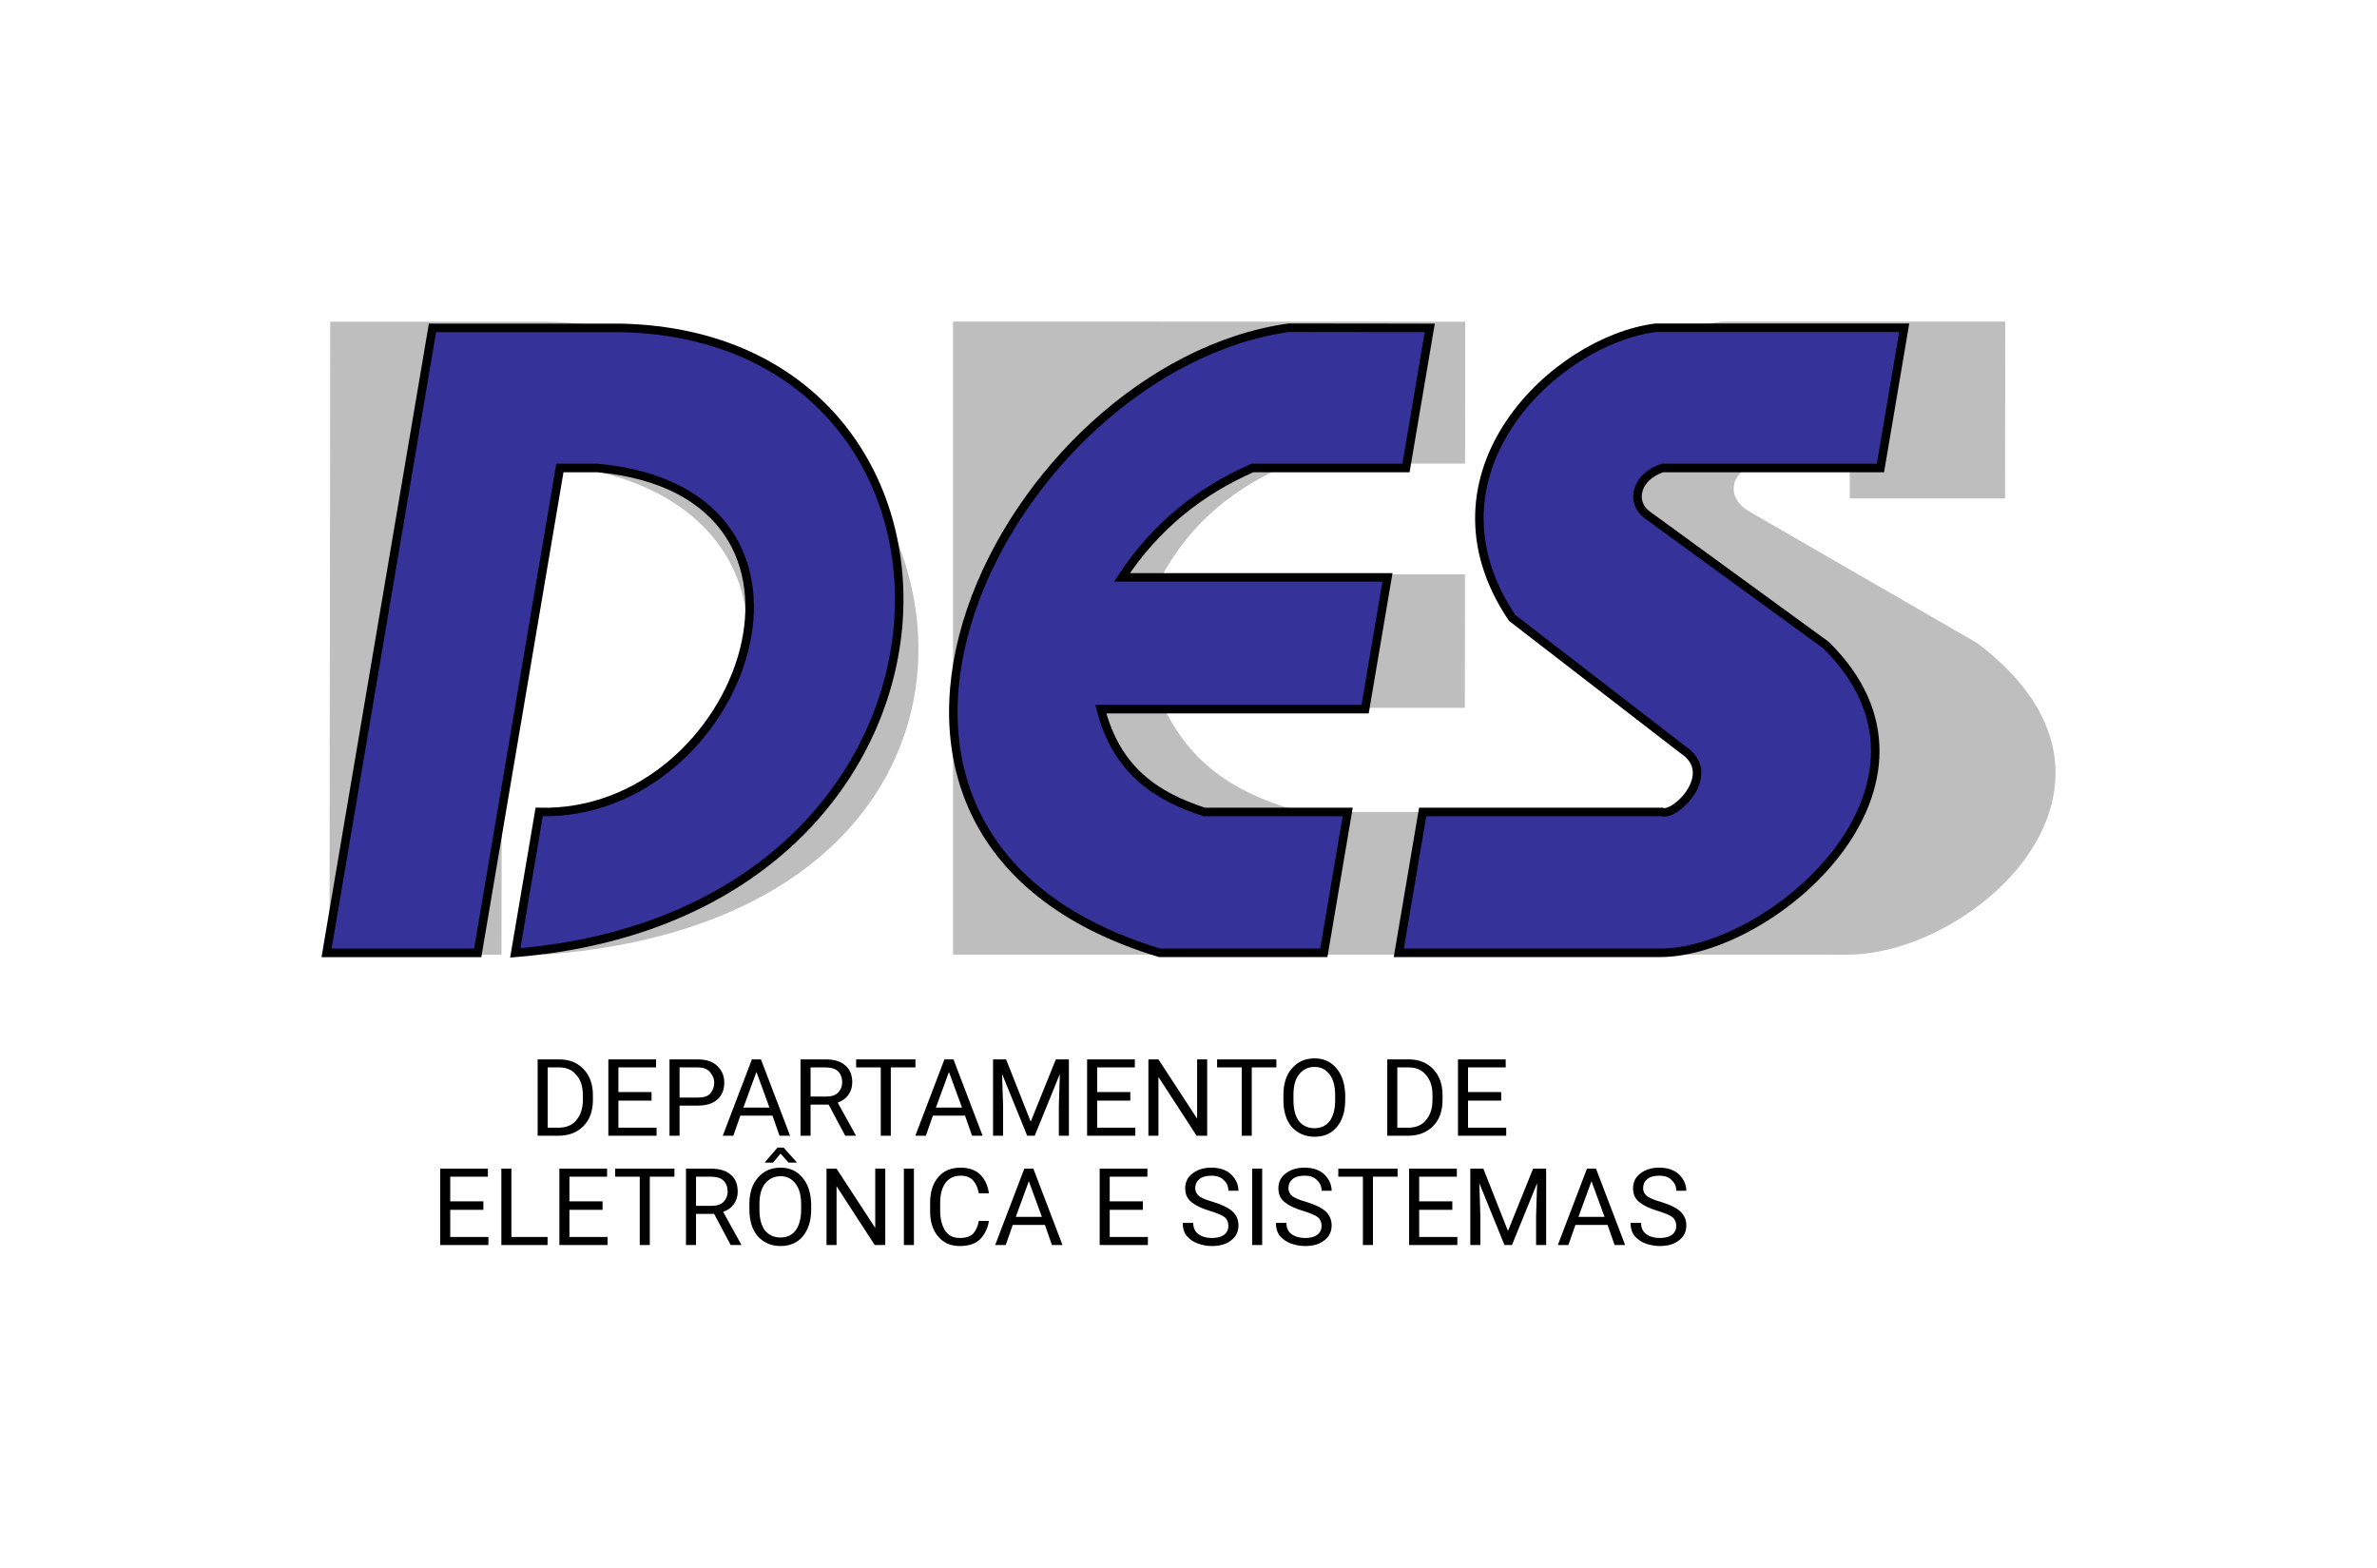
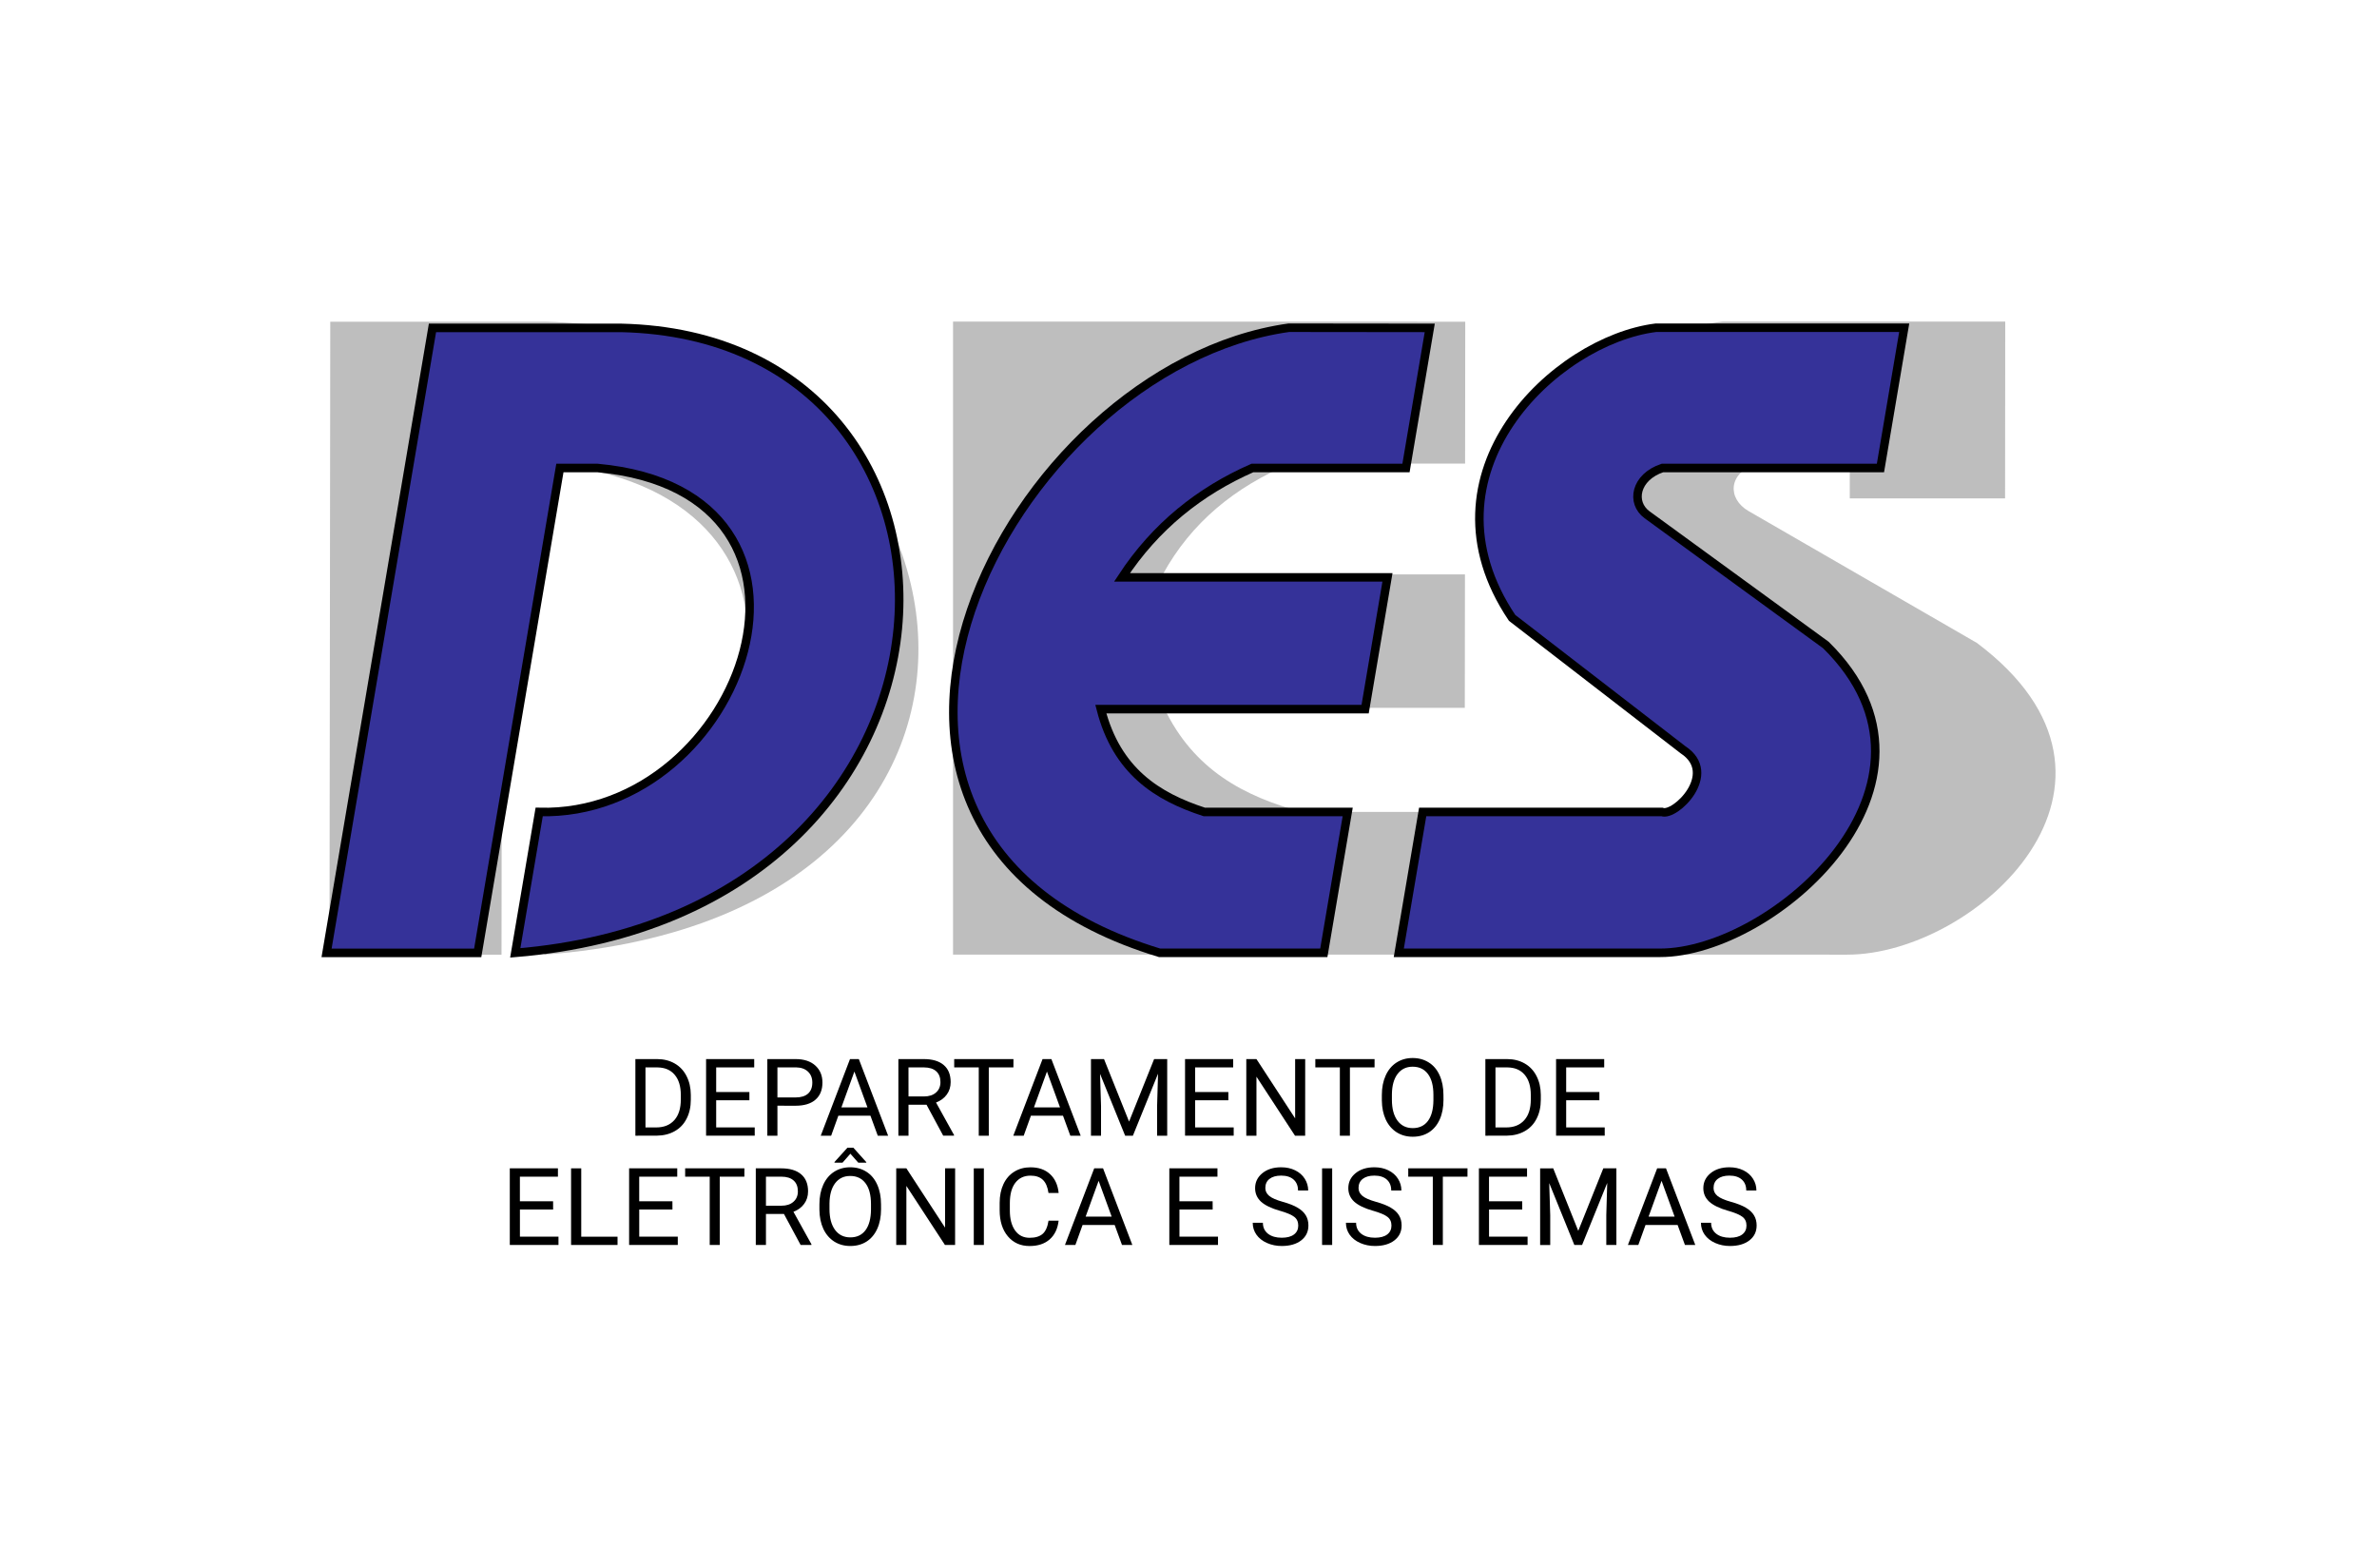
<svg xmlns="http://www.w3.org/2000/svg" width="7.393cm" height="4.875cm" viewBox="0 0 73.931 48.75" version="1.1" id="svg8">
  <defs id="defs2" />
  <g id="layer1" transform="translate(-49.73094,20.2121)">
    <g id="g3048" transform="translate(24.37309,9.736308)">
      <path id="path3154" d="m 35.606,-0.259 h 5.35 l 0.019,-15.272 h 1.33 c 9.435,0.759 7.293,11.005 -0.013,10.834 l -0.005,4.438 C 59.326,-1.523 56.193,-19.665 42.31,-19.944 h -1.33 -5.35 z" style="fill:#bebebe;fill-opacity:1;stroke:none;stroke-width:0.284px;stroke-linecap:butt;stroke-linejoin:miter;stroke-opacity:1" />
      <path id="path3156" d="m 70.931,-19.944 -0.005,4.413 h -5.437 c -1.718,0.726 -3.08,1.831 -3.964,3.445 h 9.397 l -0.005,4.151 h -9.354 c 0.935,1.953 2.515,2.755 4.272,3.238 h 5.078 l -0.005,4.437 H 55 V -19.948 Z" style="fill:#bebebe;fill-opacity:1;stroke:none;stroke-width:0.284px;stroke-linecap:butt;stroke-linejoin:miter;stroke-opacity:1" />
      <path id="path3158" d="m 73.56,-0.26 0.005,-4.437 h 8.467 c 0.491,0.164 1.81,-1.204 0.38,-1.956 l -6.839,-4.157 c -4.292,-4.544 -0.14,-8.742 3.364,-9.138 H 87.726 l -0.005,5.499 h -4.83 l -8e-6,-1.081 h -2.887 c -0.91,0.287 -0.922,1.094 -0.262,1.475 l 7.102,4.101 c 5.808,4.358 -0.032,9.695 -4.033,9.695 z" style="fill:#bebebe;fill-opacity:1;stroke:none;stroke-width:0.284px;stroke-linecap:butt;stroke-linejoin:miter;stroke-opacity:1" />
    </g>
    <flowRoot xml:space="preserve" id="flowRoot119" style="font-style:normal;font-variant:normal;font-weight:normal;font-stretch:normal;font-size:133.333px;line-height:125%;font-family:Gentium;-inkscape-font-specification:Gentium;font-variant-ligatures:normal;font-variant-position:normal;font-variant-caps:normal;font-variant-numeric:normal;font-variant-alternates:normal;font-feature-settings:normal;text-indent:0;text-align:start;text-decoration:none;text-decoration-line:none;text-decoration-style:solid;text-decoration-color:#000000;letter-spacing:0px;word-spacing:0px;text-transform:none;writing-mode:lr-tb;direction:ltr;text-orientation:mixed;dominant-baseline:auto;baseline-shift:baseline;text-anchor:start;white-space:normal;shape-padding:0;opacity:1;vector-effect:none;fill:#000000;fill-opacity:1;stroke:none;stroke-width:1px;stroke-linecap:butt;stroke-linejoin:miter;stroke-miterlimit:4;stroke-dasharray:none;stroke-dashoffset:0;stroke-opacity:1" transform="matrix(0.2215907,0,0,0.2215907,32.95012,-905.1932)">
      <flowRegion id="flowRegion121">
        <rect id="rect123" width="3137.008" height="409.411" x="132.283" y="132.284" />
      </flowRegion>
      <flowPara style="font-style:normal;font-variant:normal;font-weight:normal;font-stretch:normal;font-family:'Times New Roman';-inkscape-font-specification:'Times New Roman, ';text-align:center;text-anchor:middle" id="flowPara135" />
    </flowRoot>
    <path style="fill:#353299;fill-opacity:1;stroke:#000000;stroke-width:0.265px;stroke-linecap:butt;stroke-linejoin:miter;stroke-opacity:1" d="m 59.888,9.422 h 4.701 l 2.556,-15.08 h 1.169 c 8.164,0.75 4.578,10.866 -1.813,10.698 L 65.757,9.422 C 80.94,8.174 81.204,-9.74 69.052,-10.015 h -1.169 -4.701 z" id="path1133" />
    <path style="fill:#353299;fill-opacity:1;stroke:#000000;stroke-width:0.265px;stroke-linecap:butt;stroke-linejoin:miter;stroke-opacity:1" d="m 94.2,-10.015 -0.739,4.357 h -4.777 c -1.63,0.717 -3.01,1.808 -4.056,3.402 h 8.257 L 92.19,1.842 h -8.22 c 0.497,1.928 1.752,2.72 3.216,3.197 h 4.462 l -0.743,4.381 h -5.108 C 73.56,5.714 81.06,-8.796 89.817,-10.02 Z" id="path1141" />
    <path style="fill:#353299;fill-opacity:1;stroke:#000000;stroke-width:0.265px;stroke-linecap:butt;stroke-linejoin:miter;stroke-opacity:1" d="m 93.237,9.42 0.743,-4.381 h 7.44 c 0.404,0.162 1.791,-1.189 0.659,-1.932 L 96.761,-0.997 C 93.745,-5.484 98.091,-9.629 101.235,-10.02 h 7.722 l -0.739,4.362 h -6.781 c -0.847,0.284 -0.992,1.08 -0.476,1.456 l 5.559,4.049 c 4.379,4.303 -1.64,9.573 -5.156,9.573 z" id="path1143" />
-     <text xml:space="preserve" style="font-style:normal;font-variant:normal;font-weight:normal;font-stretch:normal;font-size:3.351px;line-height:100%;font-family:Gentium;-inkscape-font-specification:Gentium;font-variant-ligatures:normal;font-variant-position:normal;font-variant-caps:normal;font-variant-numeric:normal;font-variant-alternates:normal;font-feature-settings:normal;text-indent:0;text-align:start;text-decoration:none;text-decoration-line:none;text-decoration-style:solid;text-decoration-color:#000000;letter-spacing:0px;word-spacing:0px;text-transform:none;writing-mode:lr-tb;direction:ltr;text-orientation:mixed;dominant-baseline:auto;baseline-shift:baseline;text-anchor:start;white-space:normal;shape-padding:0;opacity:1;vector-effect:none;fill:#000000;fill-opacity:1;stroke:none;stroke-width:0.18px;stroke-linecap:butt;stroke-linejoin:miter;stroke-miterlimit:4;stroke-dasharray:none;stroke-dashoffset:0;stroke-opacity:1" x="84.487" y="15.108" id="text3134">
-       <tspan x="84.487" y="15.108" style="font-style:normal;font-variant:normal;font-weight:normal;font-stretch:normal;font-family:Roboto;-inkscape-font-specification:Roboto;text-align:center;text-anchor:middle;stroke:none;stroke-width:0.18px" id="tspan3140">DEPARTAMENTO DE</tspan>
-       <tspan x="84.487" y="18.506" style="font-style:normal;font-variant:normal;font-weight:normal;font-stretch:normal;font-family:Roboto;-inkscape-font-specification:Roboto;text-align:center;text-anchor:middle;stroke:none;stroke-width:0.18px" id="tspan3144"> ELETRÔNICA E SISTEMAS</tspan>
-     </text>
+     <g aria-label="DEPARTAMENTO DE  ELETRÔNICA E SISTEMAS" style="font-style:normal;font-variant:normal;font-weight:normal;font-stretch:normal;font-size:3.351px;line-height:100%;font-family:Gentium;-inkscape-font-specification:Gentium;font-variant-ligatures:normal;font-variant-position:normal;font-variant-caps:normal;font-variant-numeric:normal;font-variant-alternates:normal;font-feature-settings:normal;text-indent:0;text-align:start;text-decoration:none;text-decoration-line:none;text-decoration-style:solid;text-decoration-color:#000000;letter-spacing:0px;word-spacing:0px;text-transform:none;writing-mode:lr-tb;direction:ltr;text-orientation:mixed;dominant-baseline:auto;baseline-shift:baseline;text-anchor:start;white-space:normal;shape-padding:0;opacity:1;vector-effect:none;fill:#000000;fill-opacity:1;stroke:none;stroke-width:0.18px;stroke-linecap:butt;stroke-linejoin:miter;stroke-miterlimit:4;stroke-dasharray:none;stroke-dashoffset:0;stroke-opacity:1" id="text3134">
+       <path d="M 69.493,15.108 V 12.725 h 0.673 q 0.311,0 0.55,0.137 0.239,0.137 0.368,0.391 0.131,0.254 0.133,0.583 v 0.152 q 0,0.337 -0.131,0.591 -0.129,0.254 -0.371,0.389 -0.241,0.136 -0.561,0.139 z m 0.314,-2.124 v 1.867 h 0.331 q 0.363,0 0.565,-0.226 0.203,-0.226 0.203,-0.643 v -0.139 q 0,-0.406 -0.191,-0.63 -0.19,-0.226 -0.54,-0.229 z" style="font-style:normal;font-variant:normal;font-weight:normal;font-stretch:normal;font-family:Roboto;-inkscape-font-specification:Roboto;text-align:center;text-anchor:middle;stroke:none;stroke-width:0.18px" id="path843" />
+       <path d="m 73.039,14.006 h -1.033 v 0.844 h 1.199 v 0.257 H 71.692 V 12.725 h 1.497 v 0.259 h -1.183 v 0.766 h 1.033 z" style="font-style:normal;font-variant:normal;font-weight:normal;font-stretch:normal;font-family:Roboto;-inkscape-font-specification:Roboto;text-align:center;text-anchor:middle;stroke:none;stroke-width:0.18px" id="path845" />
+       <path d="m 73.911,14.175 v 0.933 H 73.597 V 12.725 h 0.879 q 0.391,0 0.612,0.2 0.223,0.2 0.223,0.529 0,0.347 -0.218,0.535 -0.216,0.187 -0.62,0.187 z m 0,-0.257 h 0.565 q 0.252,0 0.386,-0.118 0.134,-0.119 0.134,-0.344 0,-0.213 -0.134,-0.34 -0.134,-0.128 -0.368,-0.133 h -0.583 z" style="font-style:normal;font-variant:normal;font-weight:normal;font-stretch:normal;font-family:Roboto;-inkscape-font-specification:Roboto;text-align:center;text-anchor:middle;stroke:none;stroke-width:0.18px" id="path847" />
+       <path d="m 76.804,14.486 h -0.998 l -0.224,0.622 h -0.324 l 0.91,-2.383 h 0.275 l 0.911,2.383 h -0.322 z m -0.903,-0.259 h 0.81 l -0.406,-1.114 z" style="font-style:normal;font-variant:normal;font-weight:normal;font-stretch:normal;font-family:Roboto;-inkscape-font-specification:Roboto;text-align:center;text-anchor:middle;stroke:none;stroke-width:0.18px" id="path849" />
+       <path d="m 78.548,14.144 h -0.56 v 0.964 H 77.673 V 12.725 h 0.789 q 0.403,0 0.619,0.183 0.218,0.183 0.218,0.533 0,0.223 -0.121,0.388 -0.119,0.165 -0.334,0.247 l 0.56,1.011 v 0.02 h -0.337 z m -0.56,-0.257 h 0.483 q 0.234,0 0.371,-0.121 0.139,-0.121 0.139,-0.324 0,-0.221 -0.133,-0.339 -0.131,-0.118 -0.38,-0.119 h -0.481 z" style="font-style:normal;font-variant:normal;font-weight:normal;font-stretch:normal;font-family:Roboto;-inkscape-font-specification:Roboto;text-align:center;text-anchor:middle;stroke:none;stroke-width:0.18px" id="path851" />
+       <path d="m 81.251,12.984 h -0.766 v 2.124 H 80.173 v -2.124 H 79.409 V 12.725 h 1.843 z" style="font-style:normal;font-variant:normal;font-weight:normal;font-stretch:normal;font-family:Roboto;-inkscape-font-specification:Roboto;text-align:center;text-anchor:middle;stroke:none;stroke-width:0.18px" id="path853" />
+       <path d="m 82.793,14.486 h -0.998 l -0.224,0.622 H 81.247 l 0.91,-2.383 h 0.275 l 0.911,2.383 h -0.322 z m -0.903,-0.259 h 0.81 l -0.406,-1.114 z" style="font-style:normal;font-variant:normal;font-weight:normal;font-stretch:normal;font-family:Roboto;-inkscape-font-specification:Roboto;text-align:center;text-anchor:middle;stroke:none;stroke-width:0.18px" id="path855" />
+       <path d="m 84.069,12.725 0.779,1.944 0.779,-1.944 h 0.407 v 2.383 h -0.314 V 14.18 l 0.029,-1.001 -0.782,1.929 h -0.241 l -0.781,-1.924 0.031,0.997 v 0.928 H 83.663 V 12.725 Z" style="font-style:normal;font-variant:normal;font-weight:normal;font-stretch:normal;font-family:Roboto;-inkscape-font-specification:Roboto;text-align:center;text-anchor:middle;stroke:none;stroke-width:0.18px" id="path857" />
+       <path d="m 87.936,14.006 h -1.033 v 0.844 h 1.199 v 0.257 H 86.589 V 12.725 h 1.497 v 0.259 h -1.183 v 0.766 h 1.033 z" style="font-style:normal;font-variant:normal;font-weight:normal;font-stretch:normal;font-family:Roboto;-inkscape-font-specification:Roboto;text-align:center;text-anchor:middle;stroke:none;stroke-width:0.18px" id="path859" />
+       <path d="m 90.325,15.108 h -0.316 l -1.199,-1.836 v 1.836 H 88.494 V 12.725 h 0.316 l 1.203,1.844 V 12.725 h 0.313 z" style="font-style:normal;font-variant:normal;font-weight:normal;font-stretch:normal;font-family:Roboto;-inkscape-font-specification:Roboto;text-align:center;text-anchor:middle;stroke:none;stroke-width:0.18px" id="path861" />
+       <path d="m 92.483,12.984 h -0.766 v 2.124 h -0.313 v -2.124 H 90.641 V 12.725 h 1.843 z" style="font-style:normal;font-variant:normal;font-weight:normal;font-stretch:normal;font-family:Roboto;-inkscape-font-specification:Roboto;text-align:center;text-anchor:middle;stroke:none;stroke-width:0.18px" id="path863" />
+       <path d="m 94.627,13.993 q 0,0.35 -0.118,0.612 -0.118,0.26 -0.334,0.398 -0.216,0.137 -0.504,0.137 -0.281,0 -0.499,-0.137 -0.218,-0.139 -0.339,-0.394 -0.119,-0.257 -0.123,-0.594 v -0.172 q 0,-0.344 0.119,-0.607 0.119,-0.263 0.337,-0.403 0.219,-0.141 0.501,-0.141 0.286,0 0.504,0.139 0.219,0.137 0.337,0.401 0.118,0.262 0.118,0.61 z m -0.313,-0.154 q 0,-0.424 -0.17,-0.65 -0.17,-0.227 -0.476,-0.227 -0.298,0 -0.47,0.227 -0.17,0.226 -0.175,0.628 v 0.175 q 0,0.411 0.172,0.646 0.173,0.234 0.476,0.234 0.304,0 0.471,-0.221 0.167,-0.223 0.172,-0.637 z" style="font-style:normal;font-variant:normal;font-weight:normal;font-stretch:normal;font-family:Roboto;-inkscape-font-specification:Roboto;text-align:center;text-anchor:middle;stroke:none;stroke-width:0.18px" id="path865" />
+       <path d="M 95.93,15.108 V 12.725 h 0.673 q 0.311,0 0.55,0.137 0.239,0.137 0.368,0.391 0.131,0.254 0.133,0.583 v 0.152 q 0,0.337 -0.131,0.591 -0.129,0.254 -0.371,0.389 -0.241,0.136 -0.561,0.139 z m 0.314,-2.124 v 1.867 h 0.331 q 0.363,0 0.565,-0.226 0.203,-0.226 0.203,-0.643 v -0.139 q 0,-0.406 -0.191,-0.63 -0.19,-0.226 -0.54,-0.229 z" style="font-style:normal;font-variant:normal;font-weight:normal;font-stretch:normal;font-family:Roboto;-inkscape-font-specification:Roboto;text-align:center;text-anchor:middle;stroke:none;stroke-width:0.18px" id="path867" />
+       <path d="m 99.476,14.006 h -1.033 v 0.844 h 1.199 v 0.257 H 98.129 V 12.725 h 1.497 v 0.259 h -1.183 v 0.766 h 1.033 z" style="font-style:normal;font-variant:normal;font-weight:normal;font-stretch:normal;font-family:Roboto;-inkscape-font-specification:Roboto;text-align:center;text-anchor:middle;stroke:none;stroke-width:0.18px" id="path869" />
+       <path d="m 66.935,17.404 h -1.033 v 0.844 h 1.199 v 0.257 h -1.514 v -2.383 h 1.497 V 16.382 h -1.183 v 0.766 h 1.033 z" style="font-style:normal;font-variant:normal;font-weight:normal;font-stretch:normal;font-family:Roboto;-inkscape-font-specification:Roboto;text-align:center;text-anchor:middle;stroke:none;stroke-width:0.18px" id="path871" />
+       <path d="m 67.809,18.249 h 1.129 V 18.506 H 67.493 v -2.383 h 0.316 z" style="font-style:normal;font-variant:normal;font-weight:normal;font-stretch:normal;font-family:Roboto;-inkscape-font-specification:Roboto;text-align:center;text-anchor:middle;stroke:none;stroke-width:0.18px" id="path873" />
+       <path d="m 70.646,17.404 h -1.033 v 0.844 h 1.199 v 0.257 h -1.514 v -2.383 h 1.497 V 16.382 h -1.183 v 0.766 h 1.033 z" style="font-style:normal;font-variant:normal;font-weight:normal;font-stretch:normal;font-family:Roboto;-inkscape-font-specification:Roboto;text-align:center;text-anchor:middle;stroke:none;stroke-width:0.18px" id="path875" />
+       <path d="m 72.883,16.382 h -0.766 v 2.124 H 71.805 V 16.382 h -0.764 v -0.259 h 1.843 z" style="font-style:normal;font-variant:normal;font-weight:normal;font-stretch:normal;font-family:Roboto;-inkscape-font-specification:Roboto;text-align:center;text-anchor:middle;stroke:none;stroke-width:0.18px" id="path877" />
+       <path d="m 74.114,17.542 h -0.56 v 0.964 h -0.316 v -2.383 h 0.789 q 0.403,0 0.619,0.183 0.218,0.183 0.218,0.533 0,0.223 -0.121,0.388 -0.119,0.165 -0.334,0.247 l 0.56,1.011 v 0.02 h -0.337 z m -0.56,-0.257 h 0.483 q 0.234,0 0.371,-0.121 0.139,-0.121 0.139,-0.324 0,-0.221 -0.133,-0.339 Q 74.284,16.383 74.035,16.382 h -0.481 z" style="font-style:normal;font-variant:normal;font-weight:normal;font-stretch:normal;font-family:Roboto;-inkscape-font-specification:Roboto;text-align:center;text-anchor:middle;stroke:none;stroke-width:0.18px" id="path879" />
+       <path d="m 77.134,17.391 q 0,0.35 -0.118,0.612 -0.118,0.26 -0.334,0.398 -0.216,0.137 -0.504,0.137 -0.281,0 -0.499,-0.137 -0.218,-0.139 -0.339,-0.394 -0.119,-0.257 -0.123,-0.594 v -0.172 q 0,-0.344 0.119,-0.607 0.119,-0.263 0.337,-0.403 0.219,-0.141 0.501,-0.141 0.286,0 0.504,0.139 0.219,0.137 0.337,0.401 0.118,0.262 0.118,0.61 z m -0.313,-0.154 q 0,-0.424 -0.17,-0.65 -0.17,-0.227 -0.476,-0.227 -0.298,0 -0.47,0.227 -0.17,0.226 -0.175,0.628 v 0.175 q 0,0.411 0.172,0.646 0.173,0.234 0.476,0.234 0.304,0 0.471,-0.221 0.167,-0.223 0.172,-0.637 z m -0.146,-1.307 v 0.016 h -0.25 l -0.245,-0.278 -0.244,0.278 h -0.25 v -0.02 l 0.403,-0.445 h 0.183 z" style="font-style:normal;font-variant:normal;font-weight:normal;font-stretch:normal;font-family:Roboto;-inkscape-font-specification:Roboto;text-align:center;text-anchor:middle;stroke:none;stroke-width:0.18px" id="path881" />
+       <path d="m 79.437,18.506 h -0.316 l -1.199,-1.836 v 1.836 h -0.316 v -2.383 h 0.316 l 1.203,1.844 v -1.844 h 0.313 z" style="font-style:normal;font-variant:normal;font-weight:normal;font-stretch:normal;font-family:Roboto;-inkscape-font-specification:Roboto;text-align:center;text-anchor:middle;stroke:none;stroke-width:0.18px" id="path883" />
+       <path d="m 80.332,18.506 h -0.314 v -2.383 h 0.314 z" style="font-style:normal;font-variant:normal;font-weight:normal;font-stretch:normal;font-family:Roboto;-inkscape-font-specification:Roboto;text-align:center;text-anchor:middle;stroke:none;stroke-width:0.18px" id="path885" />
+       <path d="m 82.657,17.75 q -0.044,0.378 -0.28,0.584 -0.234,0.205 -0.623,0.205 -0.422,0 -0.677,-0.303 -0.254,-0.303 -0.254,-0.81 v -0.229 q 0,-0.332 0.118,-0.584 0.119,-0.252 0.337,-0.386 0.218,-0.136 0.504,-0.136 0.38,0 0.609,0.213 0.229,0.211 0.267,0.586 h -0.316 q -0.041,-0.285 -0.178,-0.412 -0.136,-0.128 -0.381,-0.128 -0.301,0 -0.473,0.223 -0.17,0.223 -0.17,0.633 v 0.231 q 0,0.388 0.162,0.617 0.162,0.229 0.453,0.229 0.262,0 0.401,-0.118 0.141,-0.119 0.187,-0.414 z" style="font-style:normal;font-variant:normal;font-weight:normal;font-stretch:normal;font-family:Roboto;-inkscape-font-specification:Roboto;text-align:center;text-anchor:middle;stroke:none;stroke-width:0.18px" id="path887" />
+       <path d="M 84.4,17.884 H 83.402 l -0.224,0.622 h -0.324 l 0.91,-2.383 h 0.275 l 0.911,2.383 h -0.322 z m -0.903,-0.259 h 0.81 l -0.406,-1.114 z" style="font-style:normal;font-variant:normal;font-weight:normal;font-stretch:normal;font-family:Roboto;-inkscape-font-specification:Roboto;text-align:center;text-anchor:middle;stroke:none;stroke-width:0.18px" id="path889" />
+       <path d="m 87.448,17.404 h -1.033 v 0.844 h 1.199 v 0.257 h -1.514 v -2.383 h 1.497 V 16.382 h -1.183 v 0.766 h 1.033 z" style="font-style:normal;font-variant:normal;font-weight:normal;font-stretch:normal;font-family:Roboto;-inkscape-font-specification:Roboto;text-align:center;text-anchor:middle;stroke:none;stroke-width:0.18px" id="path891" />
+       <path d="m 89.54,17.444 q -0.404,-0.116 -0.589,-0.285 -0.183,-0.17 -0.183,-0.419 0,-0.281 0.224,-0.465 0.226,-0.185 0.586,-0.185 0.245,0 0.437,0.095 0.193,0.095 0.298,0.262 0.106,0.167 0.106,0.365 h -0.316 q 0,-0.216 -0.137,-0.339 -0.137,-0.124 -0.388,-0.124 -0.232,0 -0.363,0.103 -0.129,0.101 -0.129,0.283 0,0.146 0.123,0.247 0.124,0.1 0.421,0.183 0.298,0.083 0.465,0.185 0.169,0.1 0.249,0.234 0.082,0.134 0.082,0.316 0,0.29 -0.226,0.465 -0.226,0.173 -0.604,0.173 -0.245,0 -0.458,-0.093 -0.213,-0.095 -0.329,-0.259 -0.115,-0.164 -0.115,-0.371 h 0.316 q 0,0.216 0.159,0.342 0.16,0.124 0.427,0.124 0.249,0 0.381,-0.101 0.133,-0.101 0.133,-0.277 0,-0.175 -0.123,-0.27 -0.123,-0.097 -0.445,-0.19 z" style="font-style:normal;font-variant:normal;font-weight:normal;font-stretch:normal;font-family:Roboto;-inkscape-font-specification:Roboto;text-align:center;text-anchor:middle;stroke:none;stroke-width:0.18px" id="path893" />
+       <path d="m 91.165,18.506 h -0.314 v -2.383 h 0.314 z" style="font-style:normal;font-variant:normal;font-weight:normal;font-stretch:normal;font-family:Roboto;-inkscape-font-specification:Roboto;text-align:center;text-anchor:middle;stroke:none;stroke-width:0.18px" id="path895" />
+       <path d="m 92.439,17.444 q -0.404,-0.116 -0.589,-0.285 -0.183,-0.17 -0.183,-0.419 0,-0.281 0.224,-0.465 0.226,-0.185 0.586,-0.185 0.245,0 0.437,0.095 0.193,0.095 0.298,0.262 0.106,0.167 0.106,0.365 H 93.002 q 0,-0.216 -0.137,-0.339 -0.137,-0.124 -0.388,-0.124 -0.232,0 -0.363,0.103 -0.129,0.101 -0.129,0.283 0,0.146 0.123,0.247 0.124,0.1 0.421,0.183 0.298,0.083 0.465,0.185 0.169,0.1 0.249,0.234 0.082,0.134 0.082,0.316 0,0.29 -0.226,0.465 -0.226,0.173 -0.604,0.173 -0.245,0 -0.458,-0.093 -0.213,-0.095 -0.329,-0.259 -0.115,-0.164 -0.115,-0.371 h 0.316 q 0,0.216 0.159,0.342 0.16,0.124 0.427,0.124 0.249,0 0.381,-0.101 0.133,-0.101 0.133,-0.277 0,-0.175 -0.123,-0.27 -0.123,-0.097 -0.445,-0.19 z" style="font-style:normal;font-variant:normal;font-weight:normal;font-stretch:normal;font-family:Roboto;-inkscape-font-specification:Roboto;text-align:center;text-anchor:middle;stroke:none;stroke-width:0.18px" id="path897" />
+       <path d="m 95.373,16.382 h -0.766 v 2.124 H 94.295 V 16.382 h -0.764 v -0.259 h 1.843 z" style="font-style:normal;font-variant:normal;font-weight:normal;font-stretch:normal;font-family:Roboto;-inkscape-font-specification:Roboto;text-align:center;text-anchor:middle;stroke:none;stroke-width:0.18px" id="path899" />
+       <path d="m 97.077,17.404 h -1.033 v 0.844 h 1.199 v 0.257 h -1.514 v -2.383 h 1.497 V 16.382 h -1.183 v 0.766 h 1.033 z" style="font-style:normal;font-variant:normal;font-weight:normal;font-stretch:normal;font-family:Roboto;-inkscape-font-specification:Roboto;text-align:center;text-anchor:middle;stroke:none;stroke-width:0.18px" id="path901" />
+       <path d="m 98.04,16.123 0.779,1.944 0.779,-1.944 h 0.407 v 2.383 h -0.314 v -0.928 l 0.029,-1.001 -0.782,1.929 h -0.241 l -0.781,-1.924 0.031,0.997 v 0.928 h -0.314 v -2.383 z" style="font-style:normal;font-variant:normal;font-weight:normal;font-stretch:normal;font-family:Roboto;-inkscape-font-specification:Roboto;text-align:center;text-anchor:middle;stroke:none;stroke-width:0.18px" id="path903" />
+       <path d="m 101.909,17.884 h -0.998 l -0.224,0.622 h -0.324 l 0.91,-2.383 h 0.275 l 0.911,2.383 h -0.322 z m -0.903,-0.259 h 0.81 l -0.406,-1.114 z" style="font-style:normal;font-variant:normal;font-weight:normal;font-stretch:normal;font-family:Roboto;-inkscape-font-specification:Roboto;text-align:center;text-anchor:middle;stroke:none;stroke-width:0.18px" id="path905" />
+       <path d="m 103.481,17.444 q -0.404,-0.116 -0.589,-0.285 -0.183,-0.17 -0.183,-0.419 0,-0.281 0.224,-0.465 0.226,-0.185 0.586,-0.185 0.245,0 0.437,0.095 0.193,0.095 0.298,0.262 0.106,0.167 0.106,0.365 h -0.316 q 0,-0.216 -0.137,-0.339 -0.137,-0.124 -0.388,-0.124 -0.232,0 -0.363,0.103 -0.129,0.101 -0.129,0.283 0,0.146 0.123,0.247 0.124,0.1 0.421,0.183 0.298,0.083 0.465,0.185 0.169,0.1 0.249,0.234 0.082,0.134 0.082,0.316 0,0.29 -0.226,0.465 -0.226,0.173 -0.604,0.173 -0.245,0 -0.458,-0.093 -0.213,-0.095 -0.329,-0.259 -0.115,-0.164 -0.115,-0.371 h 0.316 q 0,0.216 0.159,0.342 0.16,0.124 0.427,0.124 0.249,0 0.381,-0.101 0.133,-0.101 0.133,-0.277 0,-0.175 -0.123,-0.27 -0.123,-0.097 -0.445,-0.19 z" style="font-style:normal;font-variant:normal;font-weight:normal;font-stretch:normal;font-family:Roboto;-inkscape-font-specification:Roboto;text-align:center;text-anchor:middle;stroke:none;stroke-width:0.18px" id="path907" />
+     </g>
  </g>
</svg>
